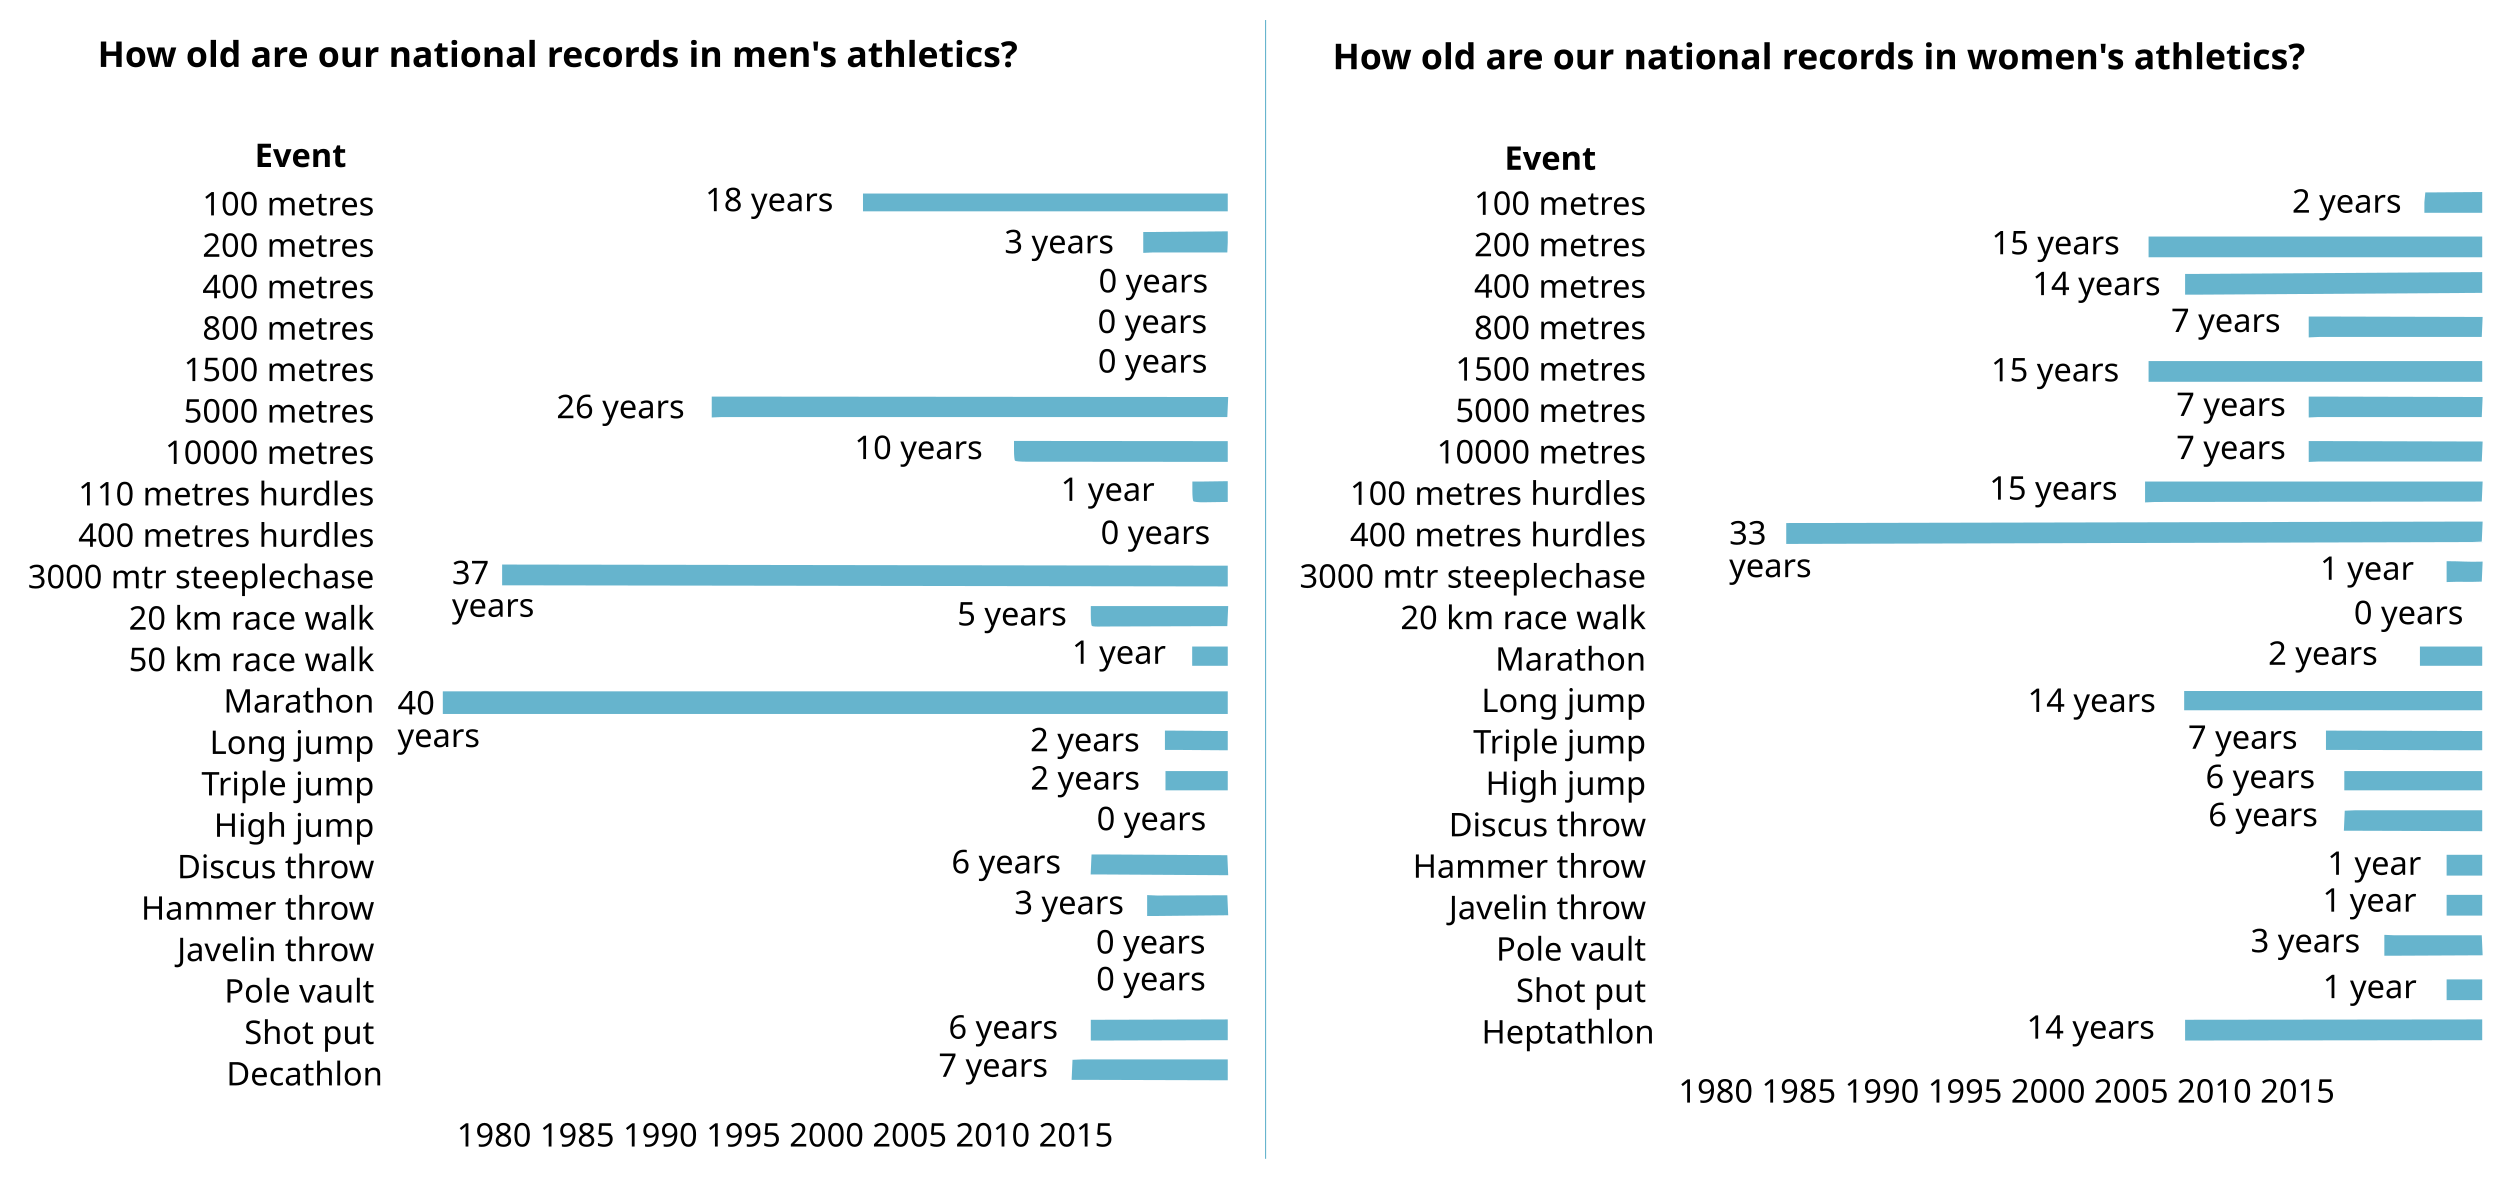
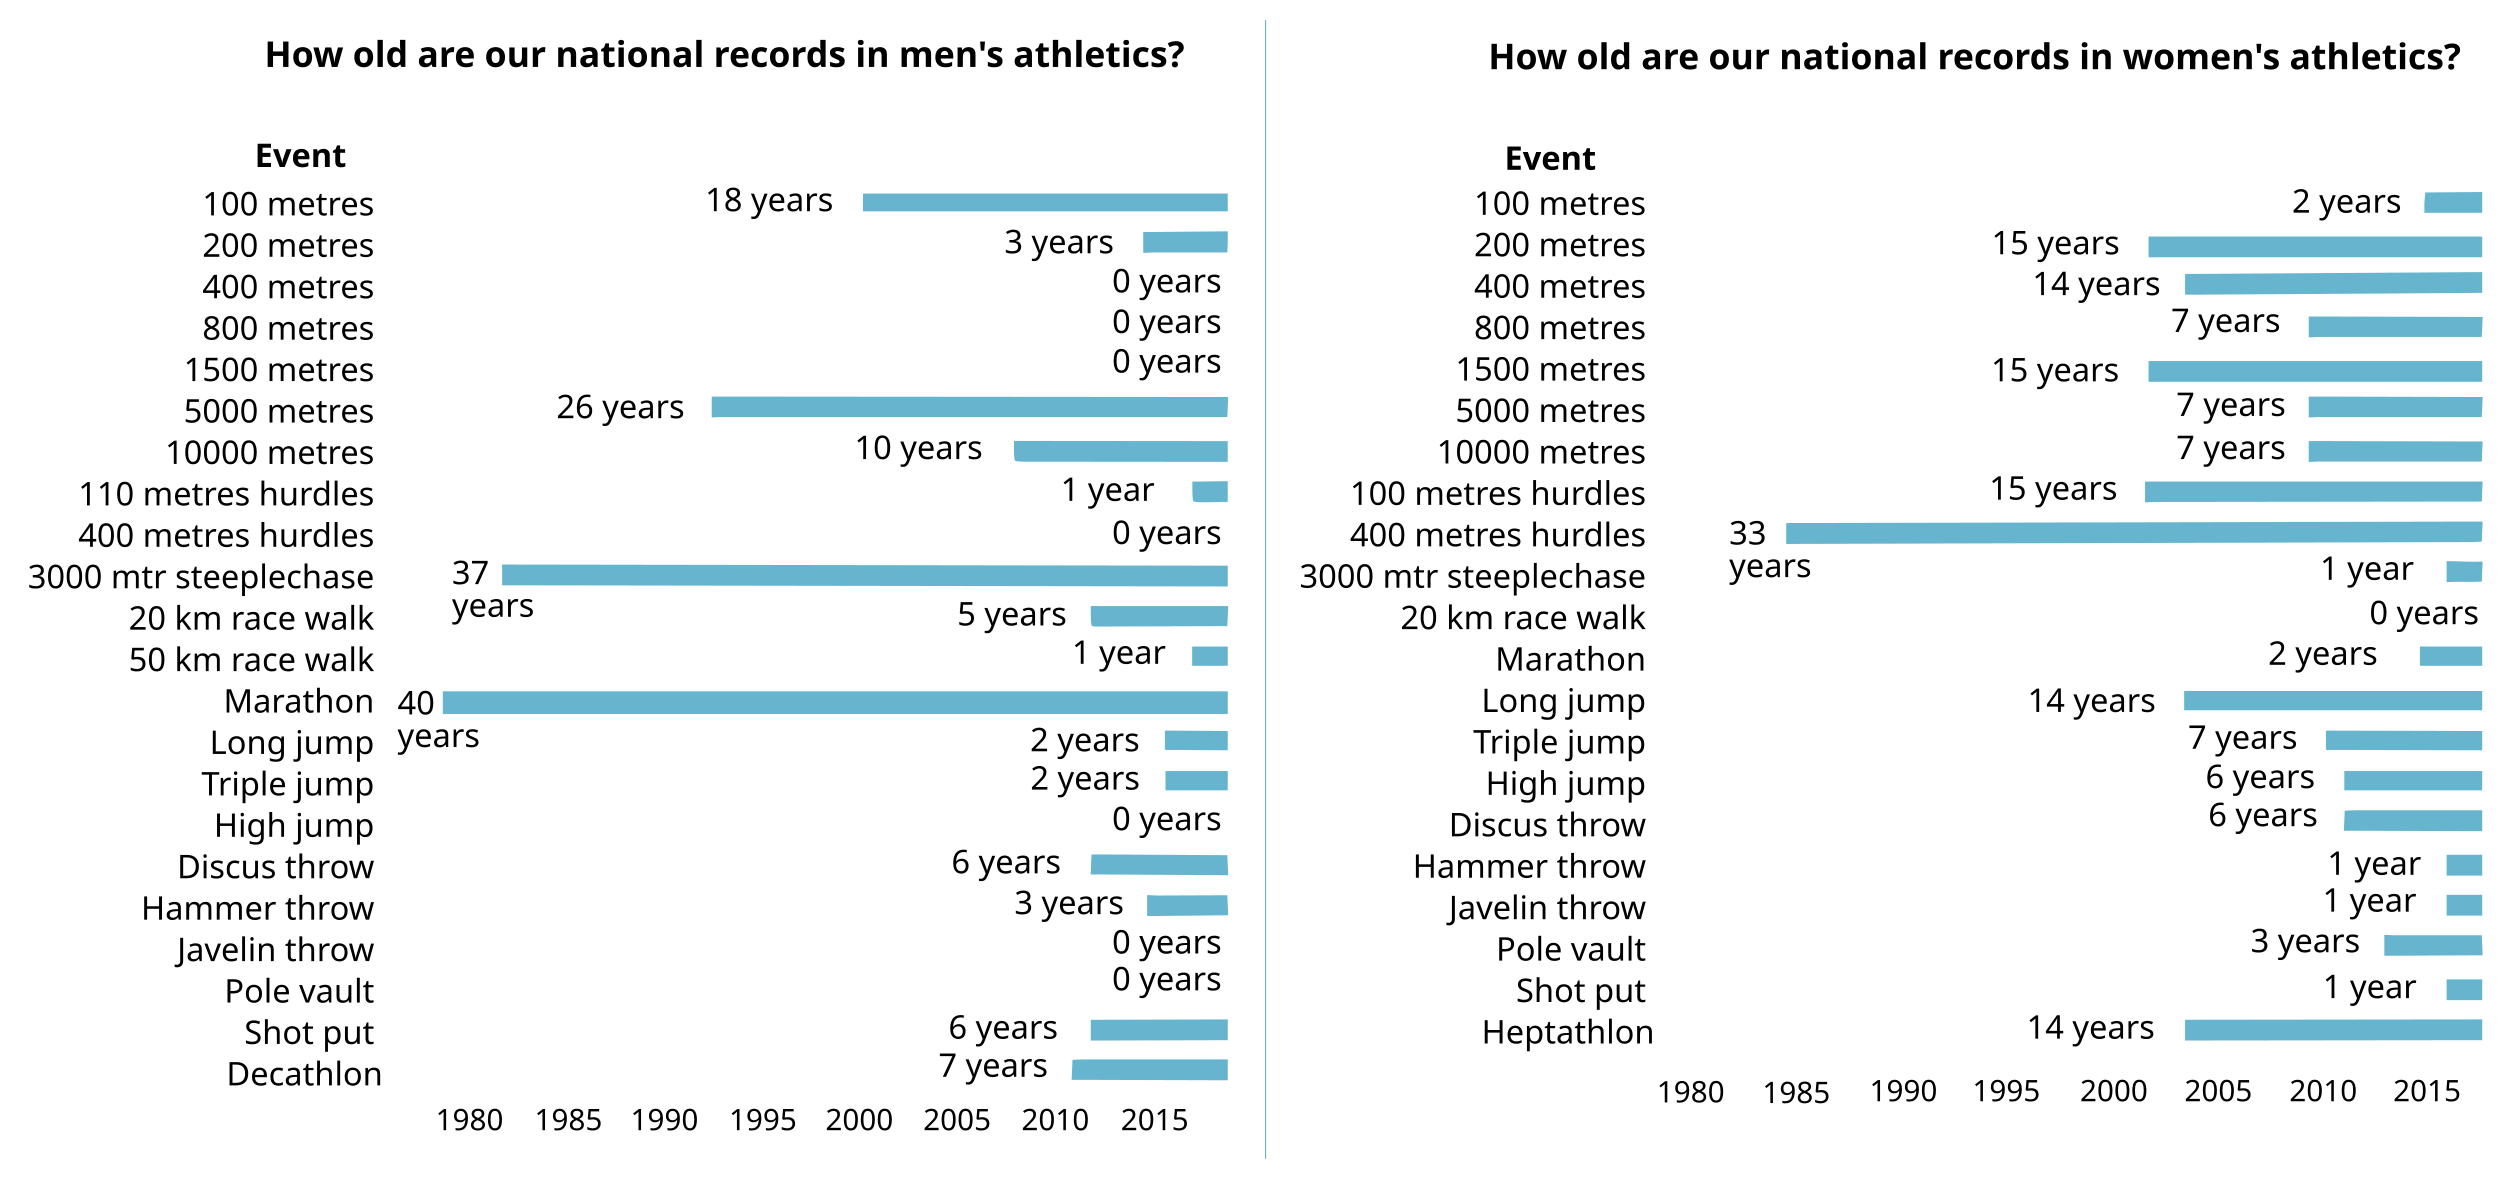
<svg xmlns="http://www.w3.org/2000/svg" width="2248" height="1060">
  <path d="M776 174v16h328v-16H784zm1404.84-1.016L2180 182v9.334h52v-18.668l-41.826.318zM1028 208.605v18.79l9-.395h66.606l.394-9v-10l-66.606.605zm904 4.061v18.666h300v-18.666h-290.666zm32.84 33.652v18.666h8.666l258.494-1.65v-18.666l-258.494 1.65zM2076 284.605v18.79l9-.395h146.605l.395-9 .395-9-147-.395zm-144 40.061v18.666h300v-18.666h-290.666zm-1292 31.94v18.787l9-.393h454.606l.394-9 .395-9-455-.395zm1436 0v18.787l9-.393h146.605l.395-9 .395-9-147-.395zm-1164.212 39.89v8.445c0 4.645.4 8.845.888 9.334.49.49 4.69.885 9.334.889l181.99.17v-18.668l-182.878-.17zm1164.212.11v18.789l9-.395h146.605l.395-9 .395-9-147-.395zm-1003.826 36.378v8.446c0 4.644.4 8.843.889 9.332.488.489 4.687.957 9.331.888l21.606-.318v-18.666l-22.494.318zm856.666 0v18.789l9-.394 293.765-.379.395-9 .395-9-294.16-.016zm-322.666 37.334v18.787l616.431-1.71 9-.395.395-9 .393-9H2223zM451.506 507.65v18.668h8.668L1104 527.334v-18.668l-643.826-1.016zM2200 504.605v18.79c13.666-.6 17.939.2 31.605-.395l.395-9 .395-9c-13.93.454-18.458-.395-32.395-.395zm-1219.16 40.38v8.445c0 4.644.425 8.87.945 9.39.52.52 4.57.77 9 .555l112.82-.375.395-9 .395-9-114.16-.016zm91.16 36.349v17.332h32v-17.332h-22.668zm1104 0v17.332h56v-17.332h-46.668zm-212 39.998v17.334h268v-17.334h-259.334zm-916.494 35.652v17.334h9.334l47.16.35v-17.334l-47.16-.35zm1044 0v17.334h9.334l131.16.35v-17.334l-131.16-.35zM1048 693.334v17.332h56v-17.332h-46.666zm1060 0v17.332h124v-17.332h-114.666zm124 35.271h-114.606l-9 .395-.394 9-.395 9H2117l115 .395V738zm-32 40.061v18.668h32v-18.668h-27.334zm-1218.494-.348l-.395 9-.392 9h9.455l114.22.682-.394-9-.395-9-113.431-.682zm50 36.545v18.788h9.394l63.495-.651-.395-9-.395-9-63.1.256zM2200 804.666v18.666h32v-18.666h-27.334zm-56 35.94v18.789h9.395l79-.395-.395-9-.395-9H2153zm56 40.06v18.668h32v-18.668h-8.666zM980.84 916.984v18.666h9.334l113.826-.318v-18.666l-113.826.318zm984 0v18.666l258.492-.318H2232v-18.666h-8.668zM1104 952.605H973.395l-9 .395-.395 9-.395 9H973l131 .395V962z" fill="#66b4cd" />
  <text style="line-height:1.27;-inkscape-font-specification:'sans-serif, Normal';font-variant-ligatures:normal;font-variant-caps:normal;font-variant-numeric:normal;font-feature-settings:normal;text-align:start" x="344.222" y="193.668" font-weight="400" font-size="29.333" font-family="sans-serif" letter-spacing="0" word-spacing="0">
    <tspan x="344.222" y="193.668" style="text-align:end" text-anchor="end">100 metres</tspan>
    <tspan x="344.222" y="230.921" style="text-align:end" text-anchor="end">200 metres</tspan>
    <tspan x="344.222" y="268.175" style="text-align:end" text-anchor="end">400 metres</tspan>
    <tspan x="344.222" y="305.428" style="text-align:end" text-anchor="end">800 metres</tspan>
    <tspan x="344.222" y="342.681" style="text-align:end" text-anchor="end">1500 metres</tspan>
    <tspan x="344.222" y="379.935" style="text-align:end" text-anchor="end">5000 metres</tspan>
    <tspan x="344.222" y="417.188" style="text-align:end" text-anchor="end">10000 metres</tspan>
    <tspan x="344.222" y="454.441" style="text-align:end" text-anchor="end">110 metres hurdles</tspan>
    <tspan x="344.222" y="491.695" style="text-align:end" text-anchor="end">400 metres hurdles</tspan>
    <tspan x="344.222" y="528.948" style="text-align:end" text-anchor="end">3000 mtr steeplechase</tspan>
    <tspan x="344.222" y="566.201" style="text-align:end" text-anchor="end">20 km race walk</tspan>
    <tspan x="344.222" y="603.455" style="text-align:end" text-anchor="end">50 km race walk</tspan>
    <tspan x="344.222" y="640.708" style="text-align:end" text-anchor="end">Marathon</tspan>
    <tspan x="344.222" y="677.961" style="text-align:end" text-anchor="end">Long jump</tspan>
    <tspan x="344.222" y="715.215" style="text-align:end" text-anchor="end">Triple jump</tspan>
    <tspan x="344.222" y="752.468" style="text-align:end" text-anchor="end">High jump</tspan>
    <tspan x="344.222" y="789.721" style="text-align:end" text-anchor="end">Discus throw</tspan>
    <tspan x="344.222" y="826.975" style="text-align:end" text-anchor="end">Hammer throw</tspan>
    <tspan x="344.222" y="864.228" style="text-align:end" text-anchor="end">Javelin throw</tspan>
    <tspan x="344.222" y="901.481" style="text-align:end" text-anchor="end">Pole vault</tspan>
    <tspan x="344.222" y="938.735" style="text-align:end" text-anchor="end">Shot put</tspan>
    <tspan x="344.222" y="975.988" style="text-align:end" text-anchor="end">Decathlon</tspan>
  </text>
  <text style="line-height:1.27;-inkscape-font-specification:'sans-serif, Normal';font-variant-ligatures:normal;font-variant-caps:normal;font-variant-numeric:normal;font-feature-settings:normal;text-align:start" x="1487.757" y="193.206" font-weight="400" font-size="29.333" font-family="sans-serif" letter-spacing="0" word-spacing="0">
    <tspan x="1487.757" y="193.206" style="text-align:end" text-anchor="end">100 metres</tspan>
    <tspan x="1487.757" y="230.459" style="text-align:end" text-anchor="end">200 metres</tspan>
    <tspan x="1487.757" y="267.712" style="text-align:end" text-anchor="end">400 metres</tspan>
    <tspan x="1487.757" y="304.966" style="text-align:end" text-anchor="end">800 metres</tspan>
    <tspan x="1487.757" y="342.219" style="text-align:end" text-anchor="end">1500 metres</tspan>
    <tspan x="1487.757" y="379.472" style="text-align:end" text-anchor="end">5000 metres</tspan>
    <tspan x="1487.757" y="416.726" style="text-align:end" text-anchor="end">10000 metres</tspan>
    <tspan x="1487.757" y="453.979" style="text-align:end" text-anchor="end">100 metres hurdles</tspan>
    <tspan x="1487.757" y="491.232" style="text-align:end" text-anchor="end">400 metres hurdles</tspan>
    <tspan x="1487.757" y="528.486" style="text-align:end" text-anchor="end">3000 mtr steeplechase</tspan>
    <tspan x="1487.757" y="565.739" style="text-align:end" text-anchor="end">20 km race walk</tspan>
    <tspan x="1487.757" y="602.992" style="text-align:end" text-anchor="end">Marathon</tspan>
    <tspan x="1487.757" y="640.246" style="text-align:end" text-anchor="end">Long jump</tspan>
    <tspan x="1487.757" y="677.499" style="text-align:end" text-anchor="end">Triple jump</tspan>
    <tspan x="1487.757" y="714.752" style="text-align:end" text-anchor="end">High jump</tspan>
    <tspan x="1487.757" y="752.006" style="text-align:end" text-anchor="end">Discus throw</tspan>
    <tspan x="1487.757" y="789.259" style="text-align:end" text-anchor="end">Hammer throw</tspan>
    <tspan x="1487.757" y="826.512" style="text-align:end" text-anchor="end">Javelin throw</tspan>
    <tspan x="1487.757" y="863.766" style="text-align:end" text-anchor="end">Pole vault</tspan>
    <tspan x="1487.757" y="901.019" style="text-align:end" text-anchor="end">Shot put</tspan>
    <tspan x="1487.757" y="938.272" style="text-align:end" text-anchor="end">Heptathlon</tspan>
  </text>
-   <text style="line-height:1.25;-inkscape-font-specification:'sans-serif, Normal';font-variant-ligatures:normal;font-variant-caps:normal;font-variant-numeric:normal;font-feature-settings:normal;text-align:start" x="410.752" y="1030.953" font-weight="400" font-size="29.333" font-family="sans-serif" letter-spacing="0" word-spacing="0">
-     <tspan x="410.752" y="1030.953">1980 1985 1990 1995 2000 2005 2010 2015</tspan>
-   </text>
-   <text style="line-height:1.25;-inkscape-font-specification:'sans-serif, Normal';font-variant-ligatures:normal;font-variant-caps:normal;font-variant-numeric:normal;font-feature-settings:normal;text-align:start" x="1509.214" y="991.472" font-weight="400" font-size="29.333" font-family="sans-serif" letter-spacing="0" word-spacing="0">
-     <tspan x="1509.214" y="991.472" word-spacing="4.58">1980 1985 1990 1995 2000 2005 2010 2015</tspan>
-   </text>
  <text style="line-height:1.25;-inkscape-font-specification:'sans-serif, Normal';font-variant-ligatures:normal;font-variant-caps:normal;font-variant-numeric:normal;font-feature-settings:normal;text-align:start" x="228.999" y="150.159" font-weight="400" font-size="29.333" font-family="sans-serif" letter-spacing="0" word-spacing="0">
    <tspan x="228.999" y="150.159" style="-inkscape-font-specification:'sans-serif, Bold';font-variant-ligatures:normal;font-variant-caps:normal;font-variant-numeric:normal;font-feature-settings:normal;text-align:start" font-weight="700">Event</tspan>
  </text>
  <text style="line-height:1.25;-inkscape-font-specification:'sans-serif, Normal';font-variant-ligatures:normal;font-variant-caps:normal;font-variant-numeric:normal;font-feature-settings:normal;text-align:start" x="1352.818" y="152.672" font-weight="400" font-size="29.333" font-family="sans-serif" letter-spacing="0" word-spacing="0">
    <tspan x="1352.818" y="152.672" style="-inkscape-font-specification:'sans-serif, Bold';font-variant-ligatures:normal;font-variant-caps:normal;font-variant-numeric:normal;font-feature-settings:normal;text-align:start" font-weight="700">Event</tspan>
  </text>
  <text style="line-height:1.25;-inkscape-font-specification:'sans-serif, Normal';font-variant-ligatures:normal;font-variant-caps:normal;font-variant-numeric:normal;font-feature-settings:normal;text-align:start" x="87.801" y="60.17" font-weight="400" font-size="32" font-family="sans-serif" letter-spacing="0" word-spacing="0">
-     <tspan x="87.801" y="60.17" style="-inkscape-font-specification:'sans-serif, Bold';font-variant-ligatures:normal;font-variant-caps:normal;font-variant-numeric:normal;font-feature-settings:normal;text-align:start" font-weight="700">How old are our national records in men's athletics?</tspan>
+     <tspan x="237.801" y="60.17" style="-inkscape-font-specification:'sans-serif, Bold';font-variant-ligatures:normal;font-variant-caps:normal;font-variant-numeric:normal;font-feature-settings:normal;text-align:start" font-weight="700">How old are our national records in men's athletics?</tspan>
  </text>
  <text style="line-height:1.25;-inkscape-font-specification:'sans-serif, Normal';font-variant-ligatures:normal;font-variant-caps:normal;font-variant-numeric:normal;font-feature-settings:normal;text-align:start" x="1198.278" y="62.246" font-weight="400" font-size="29.333" font-family="sans-serif" letter-spacing="0" word-spacing="0">
-     <tspan x="1198.278" y="62.246" style="-inkscape-font-specification:'sans-serif, Bold';font-variant-ligatures:normal;font-variant-caps:normal;font-variant-numeric:normal;font-feature-settings:normal;text-align:start" font-weight="700" font-size="32">How old are our national records in women's athletics?</tspan>
+     <tspan x="1338.278" y="62.246" style="-inkscape-font-specification:'sans-serif, Bold';font-variant-ligatures:normal;font-variant-caps:normal;font-variant-numeric:normal;font-feature-settings:normal;text-align:start" font-weight="700" font-size="32">How old are our national records in women's athletics?</tspan>
  </text>
  <path fill="#66b4cd" d="M398.174 621.65H1104V642H398.174z" />
  <text style="line-height:1.25;-inkscape-font-specification:'sans-serif, Normal';font-variant-ligatures:normal;font-variant-caps:normal;font-variant-numeric:normal;font-feature-settings:normal;text-align:start" x="634.047" y="189.892" font-weight="400" font-size="29.333" font-family="sans-serif" letter-spacing="0" word-spacing="0">
    <tspan x="634.047" y="189.892">18 years</tspan>
  </text>
  <text style="line-height:1.25;-inkscape-font-specification:'sans-serif, Normal';font-variant-ligatures:normal;font-variant-caps:normal;font-variant-numeric:normal;font-feature-settings:normal;text-align:start" x="903.142" y="227.745" font-weight="400" font-size="29.333" font-family="sans-serif" letter-spacing="0" word-spacing="0">
    <tspan x="903.142" y="227.745">3 years</tspan>
  </text>
  <text style="line-height:1.25;-inkscape-font-specification:'sans-serif, Normal';font-variant-ligatures:normal;font-variant-caps:normal;font-variant-numeric:normal;font-feature-settings:normal;text-align:start" x="987.826" y="262.91" font-weight="400" font-size="29.333" font-family="sans-serif" letter-spacing="0" word-spacing="0">
-     <tspan x="987.826" y="262.91">0 years</tspan>
+     <tspan x="1000" y="262.91">0 years</tspan>
  </text>
  <text style="line-height:1.25;-inkscape-font-specification:'sans-serif, Normal';font-variant-ligatures:normal;font-variant-caps:normal;font-variant-numeric:normal;font-feature-settings:normal;text-align:start" x="986.953" y="299.42" font-weight="400" font-size="29.333" font-family="sans-serif" letter-spacing="0" word-spacing="0">
-     <tspan x="986.953" y="299.42">0 years</tspan>
+     <tspan x="1000" y="299.42">0 years</tspan>
  </text>
  <text style="line-height:1.25;-inkscape-font-specification:'sans-serif, Normal';font-variant-ligatures:normal;font-variant-caps:normal;font-variant-numeric:normal;font-feature-settings:normal;text-align:start" x="987.17" y="335.019" font-weight="400" font-size="29.333" font-family="sans-serif" letter-spacing="0" word-spacing="0">
-     <tspan x="987.17" y="335.019">0 years</tspan>
+     <tspan x="1000" y="335.019">0 years</tspan>
  </text>
  <text style="line-height:1.25;-inkscape-font-specification:'sans-serif, Normal';font-variant-ligatures:normal;font-variant-caps:normal;font-variant-numeric:normal;font-feature-settings:normal;text-align:start" x="500.325" y="376.038" font-weight="400" font-size="29.333" font-family="sans-serif" letter-spacing="0" word-spacing="0">
    <tspan x="500.325" y="376.038">26 years</tspan>
  </text>
  <text style="line-height:1.25;-inkscape-font-specification:'sans-serif, Normal';font-variant-ligatures:normal;font-variant-caps:normal;font-variant-numeric:normal;font-feature-settings:normal;text-align:start" x="768.335" y="412.764" font-weight="400" font-size="29.333" font-family="sans-serif" letter-spacing="0" word-spacing="0">
    <tspan x="768.335" y="412.764">10 years</tspan>
  </text>
  <text style="line-height:1.25;-inkscape-font-specification:'sans-serif, Normal';font-variant-ligatures:normal;font-variant-caps:normal;font-variant-numeric:normal;font-feature-settings:normal;text-align:start" x="953.788" y="450.401" font-weight="400" font-size="29.333" font-family="sans-serif" letter-spacing="0" word-spacing="0">
    <tspan x="953.788" y="450.401">1 year</tspan>
  </text>
  <text style="line-height:1.25;-inkscape-font-specification:'sans-serif, Normal';font-variant-ligatures:normal;font-variant-caps:normal;font-variant-numeric:normal;font-feature-settings:normal;text-align:start" x="989.679" y="489.165" font-weight="400" font-size="29.333" font-family="sans-serif" letter-spacing="0" word-spacing="0">
-     <tspan x="989.679" y="489.165">0 years</tspan>
+     <tspan x="1000" y="489.165">0 years</tspan>
  </text>
  <text style="line-height:1;-inkscape-font-specification:'sans-serif, Normal';font-variant-ligatures:normal;font-variant-caps:normal;font-variant-numeric:normal;font-feature-settings:normal;text-align:start" x="406.363" y="525.274" font-weight="400" font-size="29.333" font-family="sans-serif" letter-spacing="0" word-spacing="0">
    <tspan x="406.363" y="525.274">37</tspan>
    <tspan x="406.363" y="554.607">years</tspan>
  </text>
  <text style="line-height:1.25;-inkscape-font-specification:'sans-serif, Normal';font-variant-ligatures:normal;font-variant-caps:normal;font-variant-numeric:normal;font-feature-settings:normal;text-align:start" x="860.736" y="562.401" font-weight="400" font-size="29.333" font-family="sans-serif" letter-spacing="0" word-spacing="0">
    <tspan x="860.736" y="562.401">5 years</tspan>
  </text>
  <text style="line-height:1.25;-inkscape-font-specification:'sans-serif, Normal';font-variant-ligatures:normal;font-variant-caps:normal;font-variant-numeric:normal;font-feature-settings:normal;text-align:start" x="963.934" y="596.873" font-weight="400" font-size="29.333" font-family="sans-serif" letter-spacing="0" word-spacing="0">
    <tspan x="963.934" y="596.873">1 year</tspan>
  </text>
  <text style="line-height:1;-inkscape-font-specification:'sans-serif, Normal';font-variant-ligatures:normal;font-variant-caps:normal;font-variant-numeric:normal;font-feature-settings:normal;text-align:start" x="357.453" y="642.396" font-weight="400" font-size="29.333" font-family="sans-serif" letter-spacing="0" word-spacing="0">
    <tspan x="357.453" y="642.396">40</tspan>
    <tspan x="357.453" y="671.729">years</tspan>
  </text>
  <text style="line-height:1.25;-inkscape-font-specification:'sans-serif, Normal';font-variant-ligatures:normal;font-variant-caps:normal;font-variant-numeric:normal;font-feature-settings:normal;text-align:start" x="926.297" y="675.528" font-weight="400" font-size="29.333" font-family="sans-serif" letter-spacing="0" word-spacing="0">
    <tspan x="926.297" y="675.528">2 years</tspan>
  </text>
  <text style="line-height:1.25;-inkscape-font-specification:'sans-serif, Normal';font-variant-ligatures:normal;font-variant-caps:normal;font-variant-numeric:normal;font-feature-settings:normal;text-align:start" x="926.514" y="710" font-weight="400" font-size="29.333" font-family="sans-serif" letter-spacing="0" word-spacing="0">
    <tspan x="926.514" y="710">2 years</tspan>
  </text>
  <text style="line-height:1.25;-inkscape-font-specification:'sans-serif, Normal';font-variant-ligatures:normal;font-variant-caps:normal;font-variant-numeric:normal;font-feature-settings:normal;text-align:start" x="986.113" y="746.509" font-weight="400" font-size="29.333" font-family="sans-serif" letter-spacing="0" word-spacing="0">
-     <tspan x="986.113" y="746.509">0 years</tspan>
+     <tspan x="1000" y="746.509">0 years</tspan>
  </text>
  <text style="line-height:1.25;-inkscape-font-specification:'sans-serif, Normal';font-variant-ligatures:normal;font-variant-caps:normal;font-variant-numeric:normal;font-feature-settings:normal;text-align:start" x="855.533" y="785.274" font-weight="400" font-size="29.333" font-family="sans-serif" letter-spacing="0" word-spacing="0">
    <tspan x="855.533" y="785.274">6 years</tspan>
  </text>
  <text style="line-height:1.25;-inkscape-font-specification:'sans-serif, Normal';font-variant-ligatures:normal;font-variant-caps:normal;font-variant-numeric:normal;font-feature-settings:normal;text-align:start" x="912.118" y="822" font-weight="400" font-size="29.333" font-family="sans-serif" letter-spacing="0" word-spacing="0">
    <tspan x="912.118" y="822">3 years</tspan>
  </text>
  <text style="line-height:1.25;-inkscape-font-specification:'sans-serif, Normal';font-variant-ligatures:normal;font-variant-caps:normal;font-variant-numeric:normal;font-feature-settings:normal;text-align:start" x="985.462" y="857.382" font-weight="400" font-size="29.333" font-family="sans-serif" letter-spacing="0" word-spacing="0">
-     <tspan x="985.462" y="857.382">0 years</tspan>
+     <tspan x="1000" y="857.382">0 years</tspan>
  </text>
  <text style="line-height:1.25;-inkscape-font-specification:'sans-serif, Normal';font-variant-ligatures:normal;font-variant-caps:normal;font-variant-numeric:normal;font-feature-settings:normal;text-align:start" x="985.679" y="890.509" font-weight="400" font-size="29.333" font-family="sans-serif" letter-spacing="0" word-spacing="0">
-     <tspan x="985.679" y="890.509">0 years</tspan>
+     <tspan x="1000" y="890.509">0 years</tspan>
  </text>
  <text style="line-height:1.25;-inkscape-font-specification:'sans-serif, Normal';font-variant-ligatures:normal;font-variant-caps:normal;font-variant-numeric:normal;font-feature-settings:normal;text-align:start" x="852.844" y="934" font-weight="400" font-size="29.333" font-family="sans-serif" letter-spacing="0" word-spacing="0">
    <tspan x="852.844" y="934">6 years</tspan>
  </text>
  <text style="line-height:1.25;-inkscape-font-specification:'sans-serif, Normal';font-variant-ligatures:normal;font-variant-caps:normal;font-variant-numeric:normal;font-feature-settings:normal;text-align:start" x="843.826" y="968.255" font-weight="400" font-size="29.333" font-family="sans-serif" letter-spacing="0" word-spacing="0">
    <tspan x="843.826" y="968.255">7 years</tspan>
  </text>
  <text style="line-height:1.25;-inkscape-font-specification:'sans-serif, Normal';font-variant-ligatures:normal;font-variant-caps:normal;font-variant-numeric:normal;font-feature-settings:normal;text-align:start" x="2060.953" y="191.236" font-weight="400" font-size="29.333" font-family="sans-serif" letter-spacing="0" word-spacing="0">
    <tspan x="2060.953" y="191.236">2 years</tspan>
  </text>
  <text style="line-height:1.25;-inkscape-font-specification:'sans-serif, Normal';font-variant-ligatures:normal;font-variant-caps:normal;font-variant-numeric:normal;font-feature-settings:normal;text-align:start" x="1790.774" y="228.656" font-weight="400" font-size="29.333" font-family="sans-serif" letter-spacing="0" word-spacing="0">
    <tspan x="1790.774" y="228.656">15 years</tspan>
  </text>
  <text style="line-height:1.25;-inkscape-font-specification:'sans-serif, Normal';font-variant-ligatures:normal;font-variant-caps:normal;font-variant-numeric:normal;font-feature-settings:normal;text-align:start" x="1827.5" y="265.382" font-weight="400" font-size="29.333" font-family="sans-serif" letter-spacing="0" word-spacing="0">
    <tspan x="1827.5" y="265.382">14 years</tspan>
  </text>
  <text style="line-height:1.25;-inkscape-font-specification:'sans-serif, Normal';font-variant-ligatures:normal;font-variant-caps:normal;font-variant-numeric:normal;font-feature-settings:normal;text-align:start" x="1952.16" y="298.509" font-weight="400" font-size="29.333" font-family="sans-serif" letter-spacing="0" word-spacing="0">
    <tspan x="1952.16" y="298.509">7 years</tspan>
  </text>
  <text style="line-height:1.25;-inkscape-font-specification:'sans-serif, Normal';font-variant-ligatures:normal;font-variant-caps:normal;font-variant-numeric:normal;font-feature-settings:normal;text-align:start" x="1790.297" y="342.91" font-weight="400" font-size="29.333" font-family="sans-serif" letter-spacing="0" word-spacing="0">
    <tspan x="1790.297" y="342.91">15 years</tspan>
  </text>
  <text style="line-height:1.25;-inkscape-font-specification:'sans-serif, Normal';font-variant-ligatures:normal;font-variant-caps:normal;font-variant-numeric:normal;font-feature-settings:normal;text-align:start" x="1956.844" y="374" font-weight="400" font-size="29.333" font-family="sans-serif" letter-spacing="0" word-spacing="0">
    <tspan x="1956.844" y="374">7 years</tspan>
  </text>
  <text style="line-height:1.25;-inkscape-font-specification:'sans-serif, Normal';font-variant-ligatures:normal;font-variant-caps:normal;font-variant-numeric:normal;font-feature-settings:normal;text-align:start" x="1956.844" y="412.764" font-weight="400" font-size="29.333" font-family="sans-serif" letter-spacing="0" word-spacing="0">
    <tspan x="1956.844" y="412.764">7 years</tspan>
  </text>
  <text style="line-height:1.25;-inkscape-font-specification:'sans-serif, Normal';font-variant-ligatures:normal;font-variant-caps:normal;font-variant-numeric:normal;font-feature-settings:normal;text-align:start" x="1788.736" y="449.274" font-weight="400" font-size="29.333" font-family="sans-serif" letter-spacing="0" word-spacing="0">
    <tspan x="1788.736" y="449.274">15 years</tspan>
  </text>
  <text style="line-height:1;-inkscape-font-specification:'sans-serif, Normal';font-variant-ligatures:normal;font-variant-caps:normal;font-variant-numeric:normal;font-feature-settings:normal;text-align:start" x="1554.873" y="489.594" font-weight="400" font-size="29.333" font-family="sans-serif" letter-spacing="0" word-spacing="0">
    <tspan x="1554.873" y="489.594">33</tspan>
    <tspan x="1554.873" y="518.928">years</tspan>
  </text>
  <text style="line-height:1.25;-inkscape-font-specification:'sans-serif, Normal';font-variant-ligatures:normal;font-variant-caps:normal;font-variant-numeric:normal;font-feature-settings:normal;text-align:start" x="2086.189" y="521.382" font-weight="400" font-size="29.333" font-family="sans-serif" letter-spacing="0" word-spacing="0">
    <tspan x="2086.189" y="521.382">1 year</tspan>
  </text>
  <text style="line-height:1.25;-inkscape-font-specification:'sans-serif, Normal';font-variant-ligatures:normal;font-variant-caps:normal;font-variant-numeric:normal;font-feature-settings:normal;text-align:start" x="2116.59" y="561.274" font-weight="400" font-size="29.333" font-family="sans-serif" letter-spacing="0" word-spacing="0">
-     <tspan x="2116.59" y="561.274">0 years</tspan>
+     <tspan x="2130.59" y="561.274">0 years</tspan>
  </text>
  <text style="line-height:1.25;-inkscape-font-specification:'sans-serif, Normal';font-variant-ligatures:normal;font-variant-caps:normal;font-variant-numeric:normal;font-feature-settings:normal;text-align:start" x="2039.533" y="597.783" font-weight="400" font-size="29.333" font-family="sans-serif" letter-spacing="0" word-spacing="0">
    <tspan x="2039.533" y="597.783">2 years</tspan>
  </text>
  <text style="line-height:1.25;-inkscape-font-specification:'sans-serif, Normal';font-variant-ligatures:normal;font-variant-caps:normal;font-variant-numeric:normal;font-feature-settings:normal;text-align:start" x="1823.208" y="640.146" font-weight="400" font-size="29.333" font-family="sans-serif" letter-spacing="0" word-spacing="0">
    <tspan x="1823.208" y="640.146">14 years</tspan>
  </text>
  <text style="line-height:1.25;-inkscape-font-specification:'sans-serif, Normal';font-variant-ligatures:normal;font-variant-caps:normal;font-variant-numeric:normal;font-feature-settings:normal;text-align:start" x="1967.425" y="673.274" font-weight="400" font-size="29.333" font-family="sans-serif" letter-spacing="0" word-spacing="0">
    <tspan x="1967.425" y="673.274">7 years</tspan>
  </text>
  <text style="line-height:1.25;-inkscape-font-specification:'sans-serif, Normal';font-variant-ligatures:normal;font-variant-caps:normal;font-variant-numeric:normal;font-feature-settings:normal;text-align:start" x="1983.208" y="708.656" font-weight="400" font-size="29.333" font-family="sans-serif" letter-spacing="0" word-spacing="0">
    <tspan x="1983.208" y="708.656">6 years</tspan>
  </text>
  <text style="line-height:1.25;-inkscape-font-specification:'sans-serif, Normal';font-variant-ligatures:normal;font-variant-caps:normal;font-variant-numeric:normal;font-feature-settings:normal;text-align:start" x="1985.679" y="742.91" font-weight="400" font-size="29.333" font-family="sans-serif" letter-spacing="0" word-spacing="0">
    <tspan x="1985.679" y="742.91">6 years</tspan>
  </text>
  <text style="line-height:1.25;-inkscape-font-specification:'sans-serif, Normal';font-variant-ligatures:normal;font-variant-caps:normal;font-variant-numeric:normal;font-feature-settings:normal;text-align:start" x="2092.736" y="786.618" font-weight="400" font-size="29.333" font-family="sans-serif" letter-spacing="0" word-spacing="0">
    <tspan x="2092.736" y="786.618">1 year</tspan>
  </text>
  <text style="line-height:1.25;-inkscape-font-specification:'sans-serif, Normal';font-variant-ligatures:normal;font-variant-caps:normal;font-variant-numeric:normal;font-feature-settings:normal;text-align:start" x="2088.443" y="819.745" font-weight="400" font-size="29.333" font-family="sans-serif" letter-spacing="0" word-spacing="0">
    <tspan x="2088.443" y="819.745">1 year</tspan>
  </text>
  <text style="line-height:1.25;-inkscape-font-specification:'sans-serif, Normal';font-variant-ligatures:normal;font-variant-caps:normal;font-variant-numeric:normal;font-feature-settings:normal;text-align:start" x="2023.75" y="856.255" font-weight="400" font-size="29.333" font-family="sans-serif" letter-spacing="0" word-spacing="0">
    <tspan x="2023.75" y="856.255">3 years</tspan>
  </text>
  <text style="line-height:1.25;-inkscape-font-specification:'sans-serif, Normal';font-variant-ligatures:normal;font-variant-caps:normal;font-variant-numeric:normal;font-feature-settings:normal;text-align:start" x="2088.66" y="897.491" font-weight="400" font-size="29.333" font-family="sans-serif" letter-spacing="0" word-spacing="0">
    <tspan x="2088.66" y="897.491">1 year</tspan>
  </text>
  <text style="line-height:1.25;-inkscape-font-specification:'sans-serif, Normal';font-variant-ligatures:normal;font-variant-caps:normal;font-variant-numeric:normal;font-feature-settings:normal;text-align:start" x="1822.297" y="934" font-weight="400" font-size="29.333" font-family="sans-serif" letter-spacing="0" word-spacing="0">
    <tspan x="1822.297" y="934">14 years</tspan>
  </text>
  <path d="M1138 1042V18" fill="none" stroke="#66b4cd" />
+   <text style="line-height:1.25;-inkscape-font-specification:'sans-serif, Normal';font-variant-ligatures:normal;font-variant-caps:normal;font-variant-numeric:normal;font-feature-settings:normal;text-align:start" x="1489.78" y="991.255" font-weight="400" font-size="13.333" font-family="sans-serif" letter-spacing="0" word-spacing="0">
+     <tspan x="1489.78" y="991.255" font-size="26.667">1980</tspan>
+   </text>
+   <text style="line-height:1.25;-inkscape-font-specification:'sans-serif, Normal';font-variant-ligatures:normal;font-variant-caps:normal;font-variant-numeric:normal;font-feature-settings:normal;text-align:start" x="1584.725" y="991.85" font-weight="400" font-size="13.333" font-family="sans-serif" letter-spacing="0" word-spacing="0">
+     <tspan x="1584.725" y="991.85" font-size="26.667">1985</tspan>
+   </text>
+   <text style="line-height:1.25;-inkscape-font-specification:'sans-serif, Normal';font-variant-ligatures:normal;font-variant-position:normal;font-variant-caps:normal;font-variant-numeric:normal;font-variant-alternates:normal;font-feature-settings:normal;text-indent:0;text-align:start;text-decoration-line:none;text-decoration-style:solid;text-decoration-color:#000;text-transform:none;text-orientation:mixed;shape-padding:0" x="1681.075" y="990.23" font-weight="400" font-size="26.667" font-family="sans-serif" letter-spacing="0" word-spacing="0" white-space="normal">
+     <tspan x="1681.075" y="990.23">1990</tspan>
+   </text>
+   <text style="line-height:1.25;-inkscape-font-specification:'sans-serif, Normal';font-variant-ligatures:normal;font-variant-position:normal;font-variant-caps:normal;font-variant-numeric:normal;font-variant-alternates:normal;font-feature-settings:normal;text-indent:0;text-align:start;text-decoration-line:none;text-decoration-style:solid;text-decoration-color:#000;text-transform:none;text-orientation:mixed;shape-padding:0" x="1773.59" y="990.23" font-weight="400" font-size="26.667" font-family="sans-serif" letter-spacing="0" word-spacing="0" white-space="normal">
+     <tspan x="1773.59" y="990.23">1995</tspan>
+   </text>
+   <text style="line-height:1.25;-inkscape-font-specification:'sans-serif, Normal';font-variant-ligatures:normal;font-variant-position:normal;font-variant-caps:normal;font-variant-numeric:normal;font-variant-alternates:normal;font-feature-settings:normal;text-indent:0;text-align:start;text-decoration-line:none;text-decoration-style:solid;text-decoration-color:#000;text-transform:none;text-orientation:mixed;shape-padding:0" x="1870.32" y="990.825" font-weight="400" font-size="26.667" font-family="sans-serif" letter-spacing="0" word-spacing="0" white-space="normal">
+     <tspan x="1870.32" y="990.23">2000</tspan>
+   </text>
+   <text style="line-height:1.25;-inkscape-font-specification:'sans-serif, Normal';font-variant-ligatures:normal;font-variant-position:normal;font-variant-caps:normal;font-variant-numeric:normal;font-variant-alternates:normal;font-feature-settings:normal;text-indent:0;text-align:start;text-decoration-line:none;text-decoration-style:solid;text-decoration-color:#000;text-transform:none;text-orientation:mixed;shape-padding:0" x="1964.24" y="990.825" font-weight="400" font-size="26.667" font-family="sans-serif" letter-spacing="0" word-spacing="0" white-space="normal">
+     <tspan x="1964.24" y="990.23">2005</tspan>
+   </text>
+   <text style="line-height:1.25;-inkscape-font-specification:'sans-serif, Normal';font-variant-ligatures:normal;font-variant-position:normal;font-variant-caps:normal;font-variant-numeric:normal;font-variant-alternates:normal;font-feature-settings:normal;text-indent:0;text-align:start;text-decoration-line:none;text-decoration-style:solid;text-decoration-color:#000;text-transform:none;text-orientation:mixed;shape-padding:0" x="2058.59" y="990.825" font-weight="400" font-size="26.667" font-family="sans-serif" letter-spacing="0" word-spacing="0" white-space="normal">
+     <tspan x="2058.59" y="990.23">2010</tspan>
+   </text>
+   <text style="line-height:1.25;-inkscape-font-specification:'sans-serif, Normal';font-variant-ligatures:normal;font-variant-position:normal;font-variant-caps:normal;font-variant-numeric:normal;font-variant-alternates:normal;font-feature-settings:normal;text-indent:0;text-align:start;text-decoration-line:none;text-decoration-style:solid;text-decoration-color:#000;text-transform:none;text-orientation:mixed;shape-padding:0" x="2151.915" y="990.23" font-weight="400" font-size="26.667" font-family="sans-serif" letter-spacing="0" word-spacing="0" white-space="normal">
+     <tspan x="2151.915" y="990.23">2015</tspan>
+   </text>
+   <text style="line-height:1.25;-inkscape-font-specification:'sans-serif, Normal';font-variant-ligatures:normal;font-variant-caps:normal;font-variant-numeric:normal;font-feature-settings:normal;text-align:start" x="391.668" y="1016.273" font-weight="400" font-size="13.333" font-family="sans-serif" letter-spacing="0" word-spacing="0">
+     <tspan x="391.668" y="1016.273" font-size="26.667">1980</tspan>
+   </text>
+   <text style="line-height:1.25;-inkscape-font-specification:'sans-serif, Normal';font-variant-ligatures:normal;font-variant-caps:normal;font-variant-numeric:normal;font-feature-settings:normal;text-align:start" x="480.612" y="1016.273" font-weight="400" font-size="13.333" font-family="sans-serif" letter-spacing="0" word-spacing="0">
+     <tspan x="480.612" y="1016.273" font-size="26.667">1985</tspan>
+   </text>
+   <text style="line-height:1.25;-inkscape-font-specification:'sans-serif, Normal';font-variant-ligatures:normal;font-variant-position:normal;font-variant-caps:normal;font-variant-numeric:normal;font-variant-alternates:normal;font-feature-settings:normal;text-indent:0;text-align:start;text-decoration-line:none;text-decoration-style:solid;text-decoration-color:#000;text-transform:none;text-orientation:mixed;shape-padding:0" x="566.962" y="1016.273" font-weight="400" font-size="26.667" font-family="sans-serif" letter-spacing="0" word-spacing="0" white-space="normal">
+     <tspan x="566.962" y="1016.273">1990</tspan>
+   </text>
+   <text style="line-height:1.25;-inkscape-font-specification:'sans-serif, Normal';font-variant-ligatures:normal;font-variant-position:normal;font-variant-caps:normal;font-variant-numeric:normal;font-variant-alternates:normal;font-feature-settings:normal;text-indent:0;text-align:start;text-decoration-line:none;text-decoration-style:solid;text-decoration-color:#000;text-transform:none;text-orientation:mixed;shape-padding:0" x="655.477" y="1016.273" font-weight="400" font-size="26.667" font-family="sans-serif" letter-spacing="0" word-spacing="0" white-space="normal">
+     <tspan x="655.477" y="1016.273">1995</tspan>
+   </text>
+   <text style="line-height:1.25;-inkscape-font-specification:'sans-serif, Normal';font-variant-ligatures:normal;font-variant-position:normal;font-variant-caps:normal;font-variant-numeric:normal;font-variant-alternates:normal;font-feature-settings:normal;text-indent:0;text-align:start;text-decoration-line:none;text-decoration-style:solid;text-decoration-color:#000;text-transform:none;text-orientation:mixed;shape-padding:0" x="742.207" y="1016.273" font-weight="400" font-size="26.667" font-family="sans-serif" letter-spacing="0" word-spacing="0" white-space="normal">
+     <tspan x="742.207" y="1016.273">2000</tspan>
+   </text>
+   <text style="line-height:1.25;-inkscape-font-specification:'sans-serif, Normal';font-variant-ligatures:normal;font-variant-position:normal;font-variant-caps:normal;font-variant-numeric:normal;font-variant-alternates:normal;font-feature-settings:normal;text-indent:0;text-align:start;text-decoration-line:none;text-decoration-style:solid;text-decoration-color:#000;text-transform:none;text-orientation:mixed;shape-padding:0" x="830.128" y="1016.273" font-weight="400" font-size="26.667" font-family="sans-serif" letter-spacing="0" word-spacing="0" white-space="normal">
+     <tspan x="830.128" y="1016.273">2005</tspan>
+   </text>
+   <text style="line-height:1.25;-inkscape-font-specification:'sans-serif, Normal';font-variant-ligatures:normal;font-variant-position:normal;font-variant-caps:normal;font-variant-numeric:normal;font-variant-alternates:normal;font-feature-settings:normal;text-indent:0;text-align:start;text-decoration-line:none;text-decoration-style:solid;text-decoration-color:#000;text-transform:none;text-orientation:mixed;shape-padding:0" x="918.478" y="1016.273" font-weight="400" font-size="26.667" font-family="sans-serif" letter-spacing="0" word-spacing="0" white-space="normal">
+     <tspan x="918.478" y="1016.273">2010</tspan>
+   </text>
+   <text style="line-height:1.25;-inkscape-font-specification:'sans-serif, Normal';font-variant-ligatures:normal;font-variant-position:normal;font-variant-caps:normal;font-variant-numeric:normal;font-variant-alternates:normal;font-feature-settings:normal;text-indent:0;text-align:start;text-decoration-line:none;text-decoration-style:solid;text-decoration-color:#000;text-transform:none;text-orientation:mixed;shape-padding:0" x="1007.803" y="1016.273" font-weight="400" font-size="26.667" font-family="sans-serif" letter-spacing="0" word-spacing="0" white-space="normal">
+     <tspan x="1007.803" y="1016.273">2015</tspan>
+   </text>
</svg>
